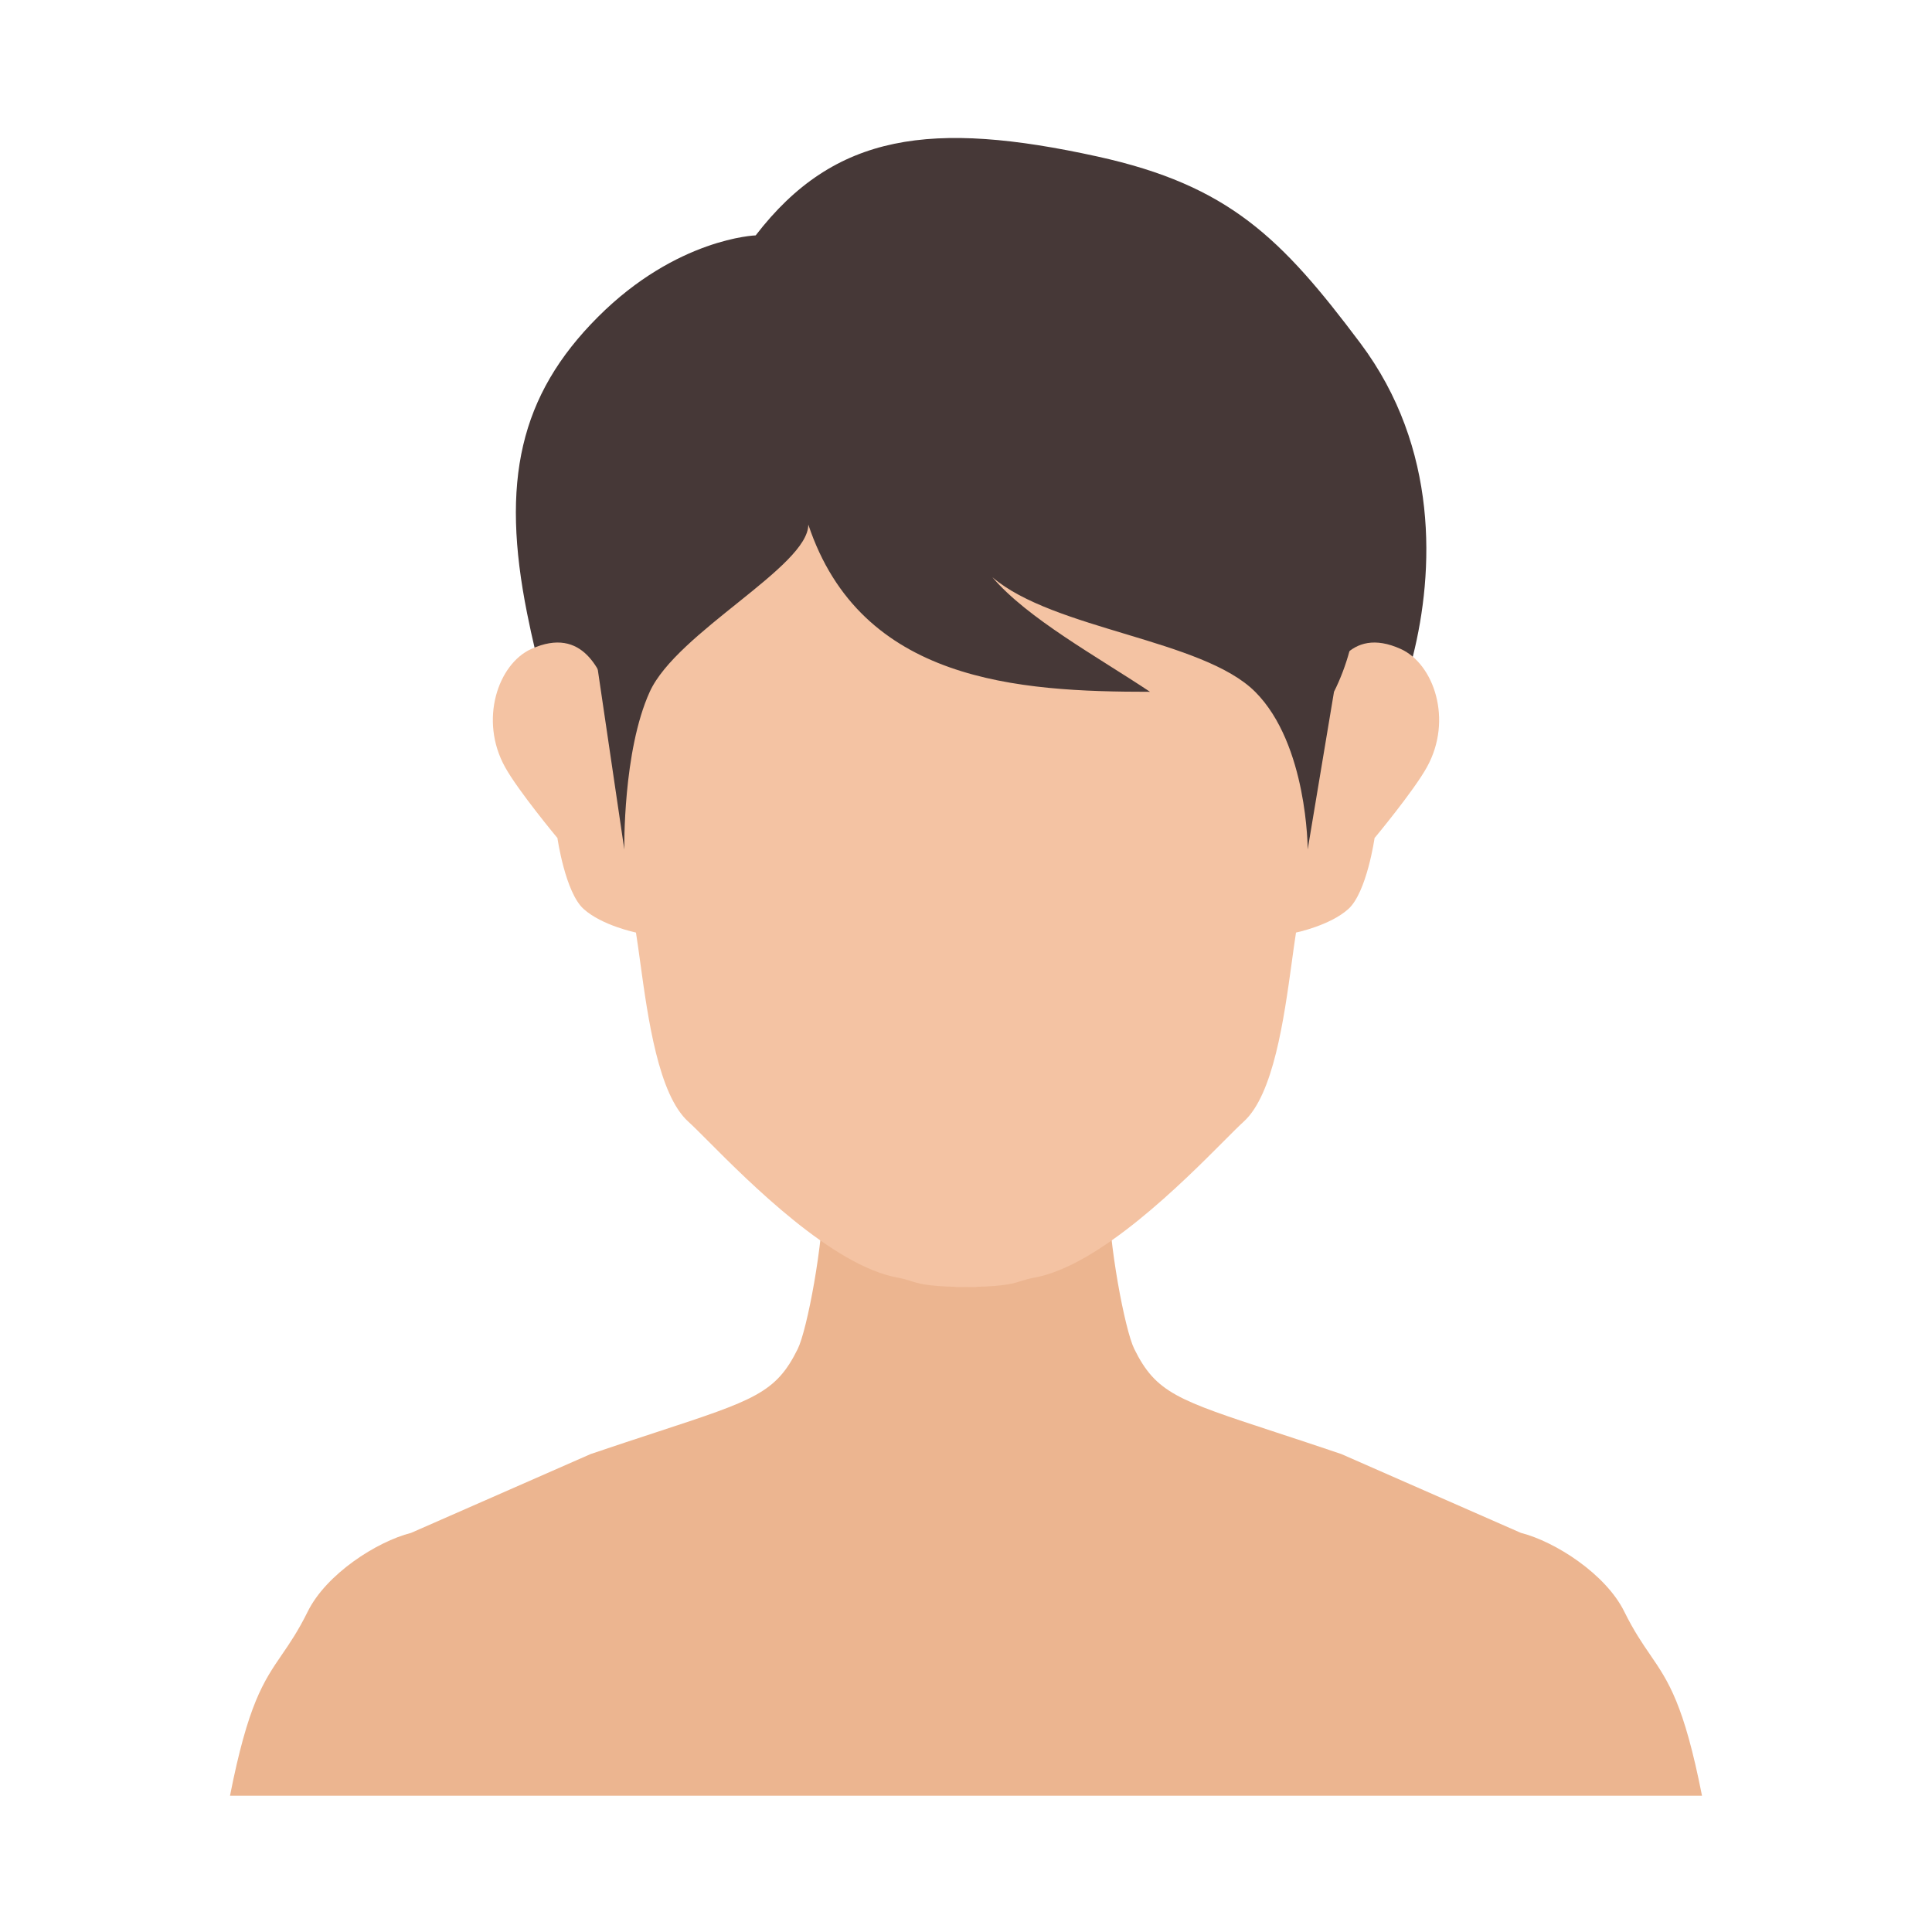
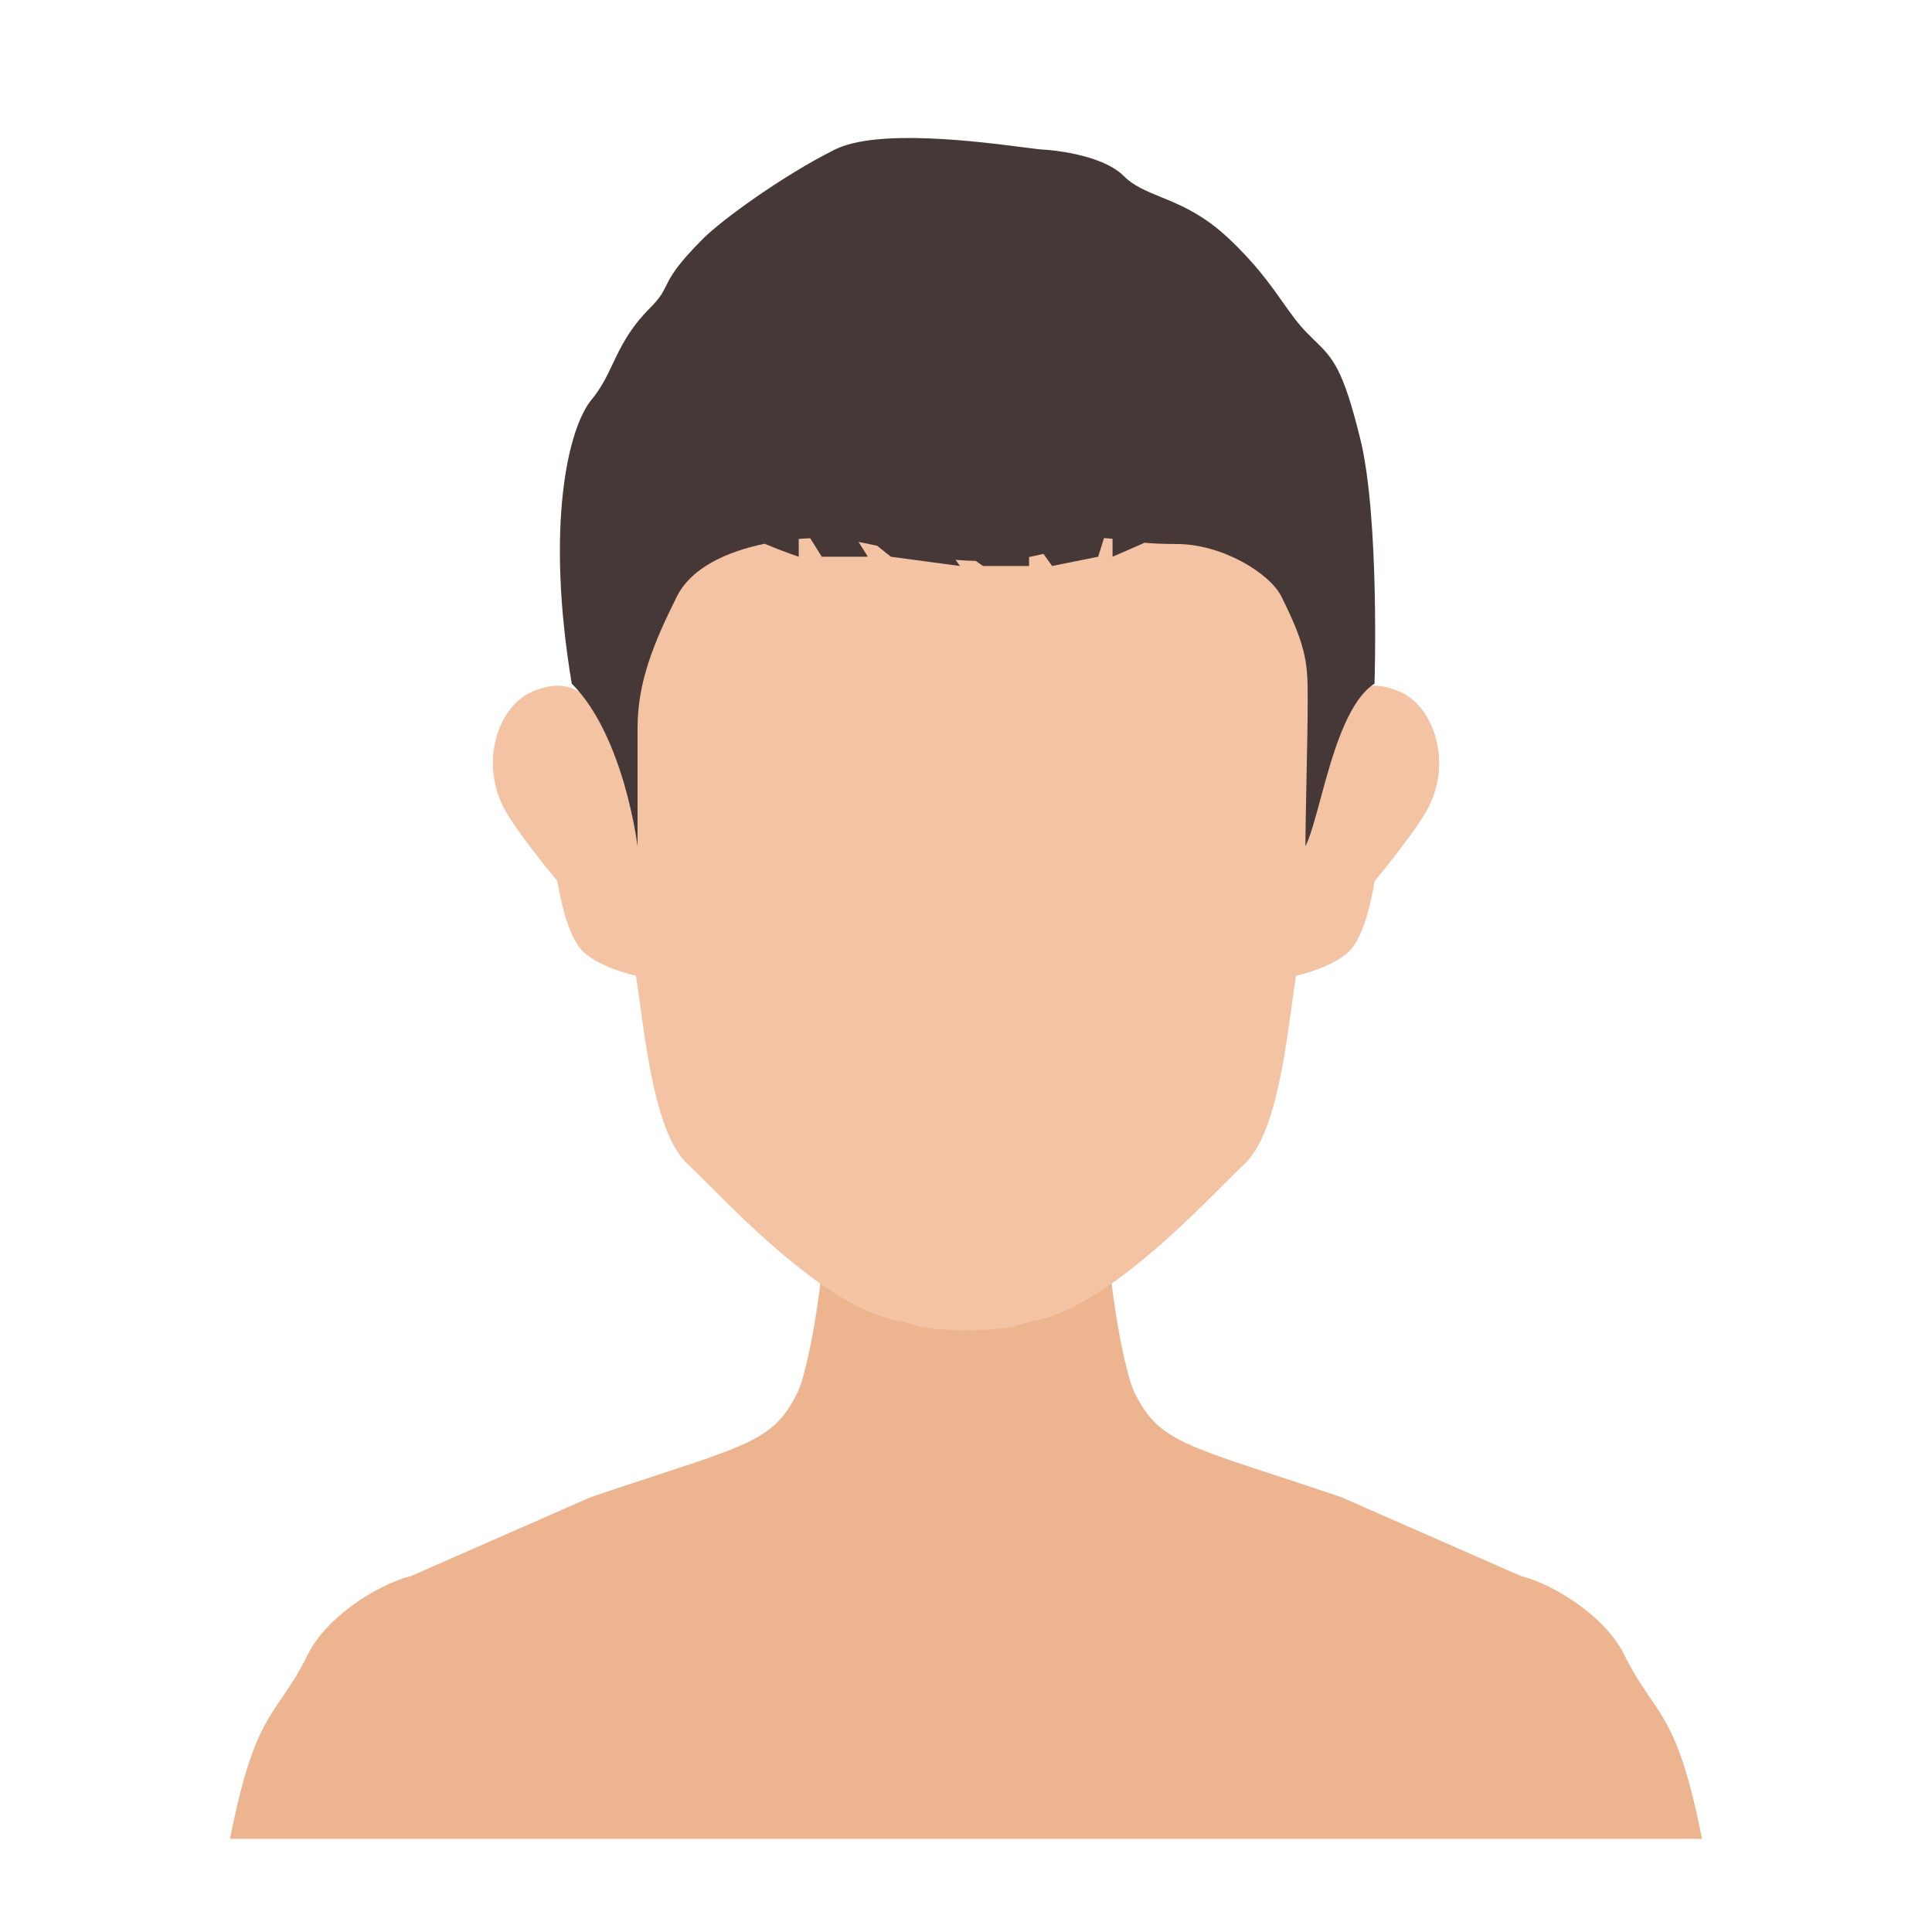
<svg xmlns="http://www.w3.org/2000/svg" width="42" height="42" viewBox="0 0 42 42" fill="none">
-   <path d="M13.001 18.26C13.572 19.974 14.717 20.546 14.717 20.546C15.86 21.117 17.003 23.036 18.717 23.036L23.86 23.036C25.003 23.036 25.001 22.26 26.144 21.689C26.655 21.433 28.431 19.975 29.003 18.832C29.258 18.321 30.146 16.546 30.717 14.26C31.174 12.432 31.286 9.744 29.572 7.459C27.857 5.173 26.714 4.031 23.86 3.403C20.259 2.611 18.143 2.887 16.428 5.117C16.428 5.117 14.715 5.174 13.001 6.888C11.287 8.602 10.887 10.478 11.459 13.335C11.907 15.577 12.429 16.547 13.001 18.26Z" fill="#463837" />
-   <path fill-rule="evenodd" clip-rule="evenodd" d="M17.905 25.895C17.905 27.038 17.544 28.915 17.343 29.323C16.871 30.282 16.399 30.436 14.269 31.135C13.859 31.27 13.387 31.424 12.842 31.609L8.938 33.323C8.188 33.514 7.09 34.22 6.688 35.038C6.483 35.453 6.299 35.722 6.126 35.974C5.729 36.554 5.392 37.047 5 39.038H19.593H22.407H37C36.608 37.047 36.271 36.554 35.874 35.974C35.701 35.722 35.517 35.453 35.312 35.038C34.91 34.22 33.812 33.514 33.062 33.323L29.158 31.609C28.613 31.424 28.141 31.27 27.731 31.135C25.601 30.436 25.129 30.282 24.657 29.323C24.456 28.915 24.095 27.038 24.095 25.895V24.752H22.407H19.593H17.905V25.895Z" fill="#ECB590" />
-   <path fill-rule="evenodd" clip-rule="evenodd" d="M28.744 15.136C28.933 14.622 29.313 13.594 30.451 14.108C31.171 14.433 31.589 15.649 31.02 16.677C30.732 17.197 29.882 18.218 29.882 18.218C29.882 18.218 29.713 19.398 29.313 19.76C28.913 20.121 28.174 20.273 28.174 20.273C28.144 20.466 28.114 20.684 28.082 20.919C27.913 22.144 27.686 23.797 27.036 24.384C26.941 24.47 26.797 24.615 26.615 24.797C25.718 25.698 23.904 27.518 22.484 27.775C22.363 27.797 22.283 27.822 22.204 27.847C22.027 27.902 21.853 27.958 21.224 27.975V27.98C21.142 27.98 21.066 27.98 20.994 27.979C20.926 27.98 20.854 27.98 20.776 27.98V27.975C20.147 27.958 19.973 27.903 19.796 27.847C19.717 27.822 19.637 27.797 19.516 27.775C18.096 27.518 16.282 25.698 15.385 24.797C15.203 24.615 15.059 24.47 14.963 24.384C14.314 23.797 14.087 22.144 13.918 20.919C13.886 20.685 13.856 20.466 13.825 20.273C13.825 20.273 13.087 20.121 12.687 19.76C12.287 19.399 12.118 18.218 12.118 18.218C12.118 18.218 11.268 17.197 10.98 16.677C10.41 15.65 10.829 14.433 11.549 14.108C12.687 13.594 13.066 14.622 13.256 15.136C13.066 13.423 13.028 9.69 14.394 8.456C15.703 7.275 19.207 7.572 21 7.9C22.792 7.571 26.296 7.274 27.605 8.456C28.971 9.689 28.933 13.423 28.744 15.136Z" fill="#F4C3A3" />
-   <path d="M13.572 18.467L12.982 14.467C12.012 11.039 14.124 5.322 21.001 5.322C25.59 5.322 27.667 7.608 28.429 8.751C29.191 9.894 30.143 12.753 29 15.039L28.428 18.467C28.428 18.467 28.428 16.182 27.286 15.039C26.143 13.896 22.905 13.69 21.572 12.547C22.333 13.443 23.857 14.277 25 15.039C22.143 15.039 18.715 14.832 17.572 11.404C17.572 12.318 14.714 13.745 14.125 15.039C13.536 16.332 13.572 18.467 13.572 18.467Z" fill="#463837" />
+   <path fill-rule="evenodd" clip-rule="evenodd" d="M17.905 26.832C17.905 27.975 17.544 29.852 17.343 30.261C16.871 31.219 16.399 31.374 14.269 32.073C13.859 32.207 13.387 32.362 12.842 32.547L8.938 34.261C8.188 34.451 7.09 35.157 6.688 35.975C6.483 36.391 6.299 36.66 6.126 36.912C5.729 37.492 5.392 37.984 5 39.975H19.593V39.975H37C36.608 37.984 36.271 37.492 35.874 36.912C35.701 36.66 35.517 36.391 35.312 35.975C34.91 35.157 33.812 34.452 33.062 34.261L29.158 32.547C28.613 32.362 28.141 32.207 27.731 32.073C25.601 31.374 25.129 31.219 24.657 30.261C24.456 29.852 24.095 27.975 24.095 26.832V25.69H22.407V25.689H17.905V26.832Z" fill="#ECB590" />
+   <path fill-rule="evenodd" clip-rule="evenodd" d="M13.257 16.073C13.067 15.559 12.687 14.532 11.549 15.046C10.829 15.37 10.411 16.587 10.98 17.614C11.268 18.134 12.118 19.156 12.118 19.156C12.118 19.156 12.287 20.336 12.687 20.697C13.087 21.058 13.825 21.211 13.825 21.211C13.856 21.403 13.886 21.622 13.918 21.856C14.087 23.081 14.314 24.735 14.964 25.321C15.059 25.408 15.203 25.552 15.385 25.734C16.282 26.635 18.096 28.456 19.516 28.712C19.637 28.734 19.717 28.759 19.796 28.784C19.973 28.84 20.147 28.895 20.776 28.912V28.918C20.856 28.918 20.93 28.917 21 28.916C21.07 28.917 21.144 28.918 21.224 28.918V28.912C21.853 28.895 22.027 28.84 22.204 28.784C22.283 28.759 22.363 28.734 22.484 28.712C23.904 28.456 25.718 26.635 26.615 25.734C26.797 25.552 26.941 25.408 27.036 25.321C27.686 24.735 27.913 23.081 28.082 21.856C28.114 21.622 28.144 21.403 28.175 21.211C28.175 21.211 28.913 21.058 29.313 20.697C29.713 20.336 29.882 19.156 29.882 19.156C29.882 19.156 30.732 18.134 31.02 17.614C31.59 16.587 31.171 15.37 30.451 15.046C29.313 14.532 28.933 15.559 28.744 16.073C28.933 14.361 28.971 10.627 27.605 9.394C26.297 8.212 22.792 8.509 21 8.837C19.208 8.509 15.704 8.212 14.395 9.394C13.029 10.627 13.067 14.361 13.257 16.073Z" fill="#F4C3A3" />
+   <path fill-rule="evenodd" clip-rule="evenodd" d="M12.429 14.861C11.857 11.433 12.345 9.314 12.858 8.691C13.074 8.43 13.195 8.174 13.322 7.906C13.498 7.535 13.684 7.142 14.143 6.683C14.35 6.475 14.41 6.355 14.48 6.214C14.579 6.014 14.699 5.773 15.286 5.187C15.686 4.786 17 3.827 18.143 3.254C19.062 2.794 21.242 3.074 22.235 3.201C22.477 3.232 22.649 3.254 22.714 3.254C22.714 3.254 23.928 3.325 24.429 3.826C24.643 4.04 24.914 4.151 25.231 4.281C25.652 4.453 26.155 4.659 26.714 5.187C27.301 5.74 27.62 6.192 27.889 6.574C28.07 6.83 28.228 7.053 28.429 7.254C28.478 7.304 28.524 7.349 28.569 7.392C28.974 7.785 29.19 7.994 29.571 9.54C29.994 11.255 29.881 14.861 29.881 14.861C29.277 15.253 28.953 16.455 28.701 17.387C28.585 17.816 28.484 18.187 28.379 18.398C28.379 18.079 28.39 17.531 28.402 16.958C28.415 16.331 28.428 15.673 28.428 15.255V15.254C28.428 14.453 28.428 14.111 27.857 12.969C27.604 12.462 26.573 11.826 25.572 11.826C25.282 11.826 25.059 11.815 24.878 11.799L24.874 11.803L24.186 12.103V11.713C24.126 11.707 24.065 11.701 24 11.698L23.873 12.103L22.872 12.304L22.683 12.04C22.587 12.065 22.483 12.088 22.371 12.109V12.304H21.37L21.213 12.194C21.062 12.191 20.915 12.182 20.773 12.17L20.869 12.304L19.367 12.103L19.069 11.865C18.932 11.835 18.797 11.806 18.665 11.781L18.866 12.103H17.865L17.613 11.701C17.533 11.704 17.45 11.709 17.364 11.716V12.103C17.364 12.103 17.029 11.992 16.623 11.821C15.83 11.984 15.036 12.326 14.714 12.969C14.214 13.97 13.86 14.825 13.86 15.826V18.398C13.86 18.398 13.572 16.004 12.429 14.861Z" fill="#463837" />
</svg>
